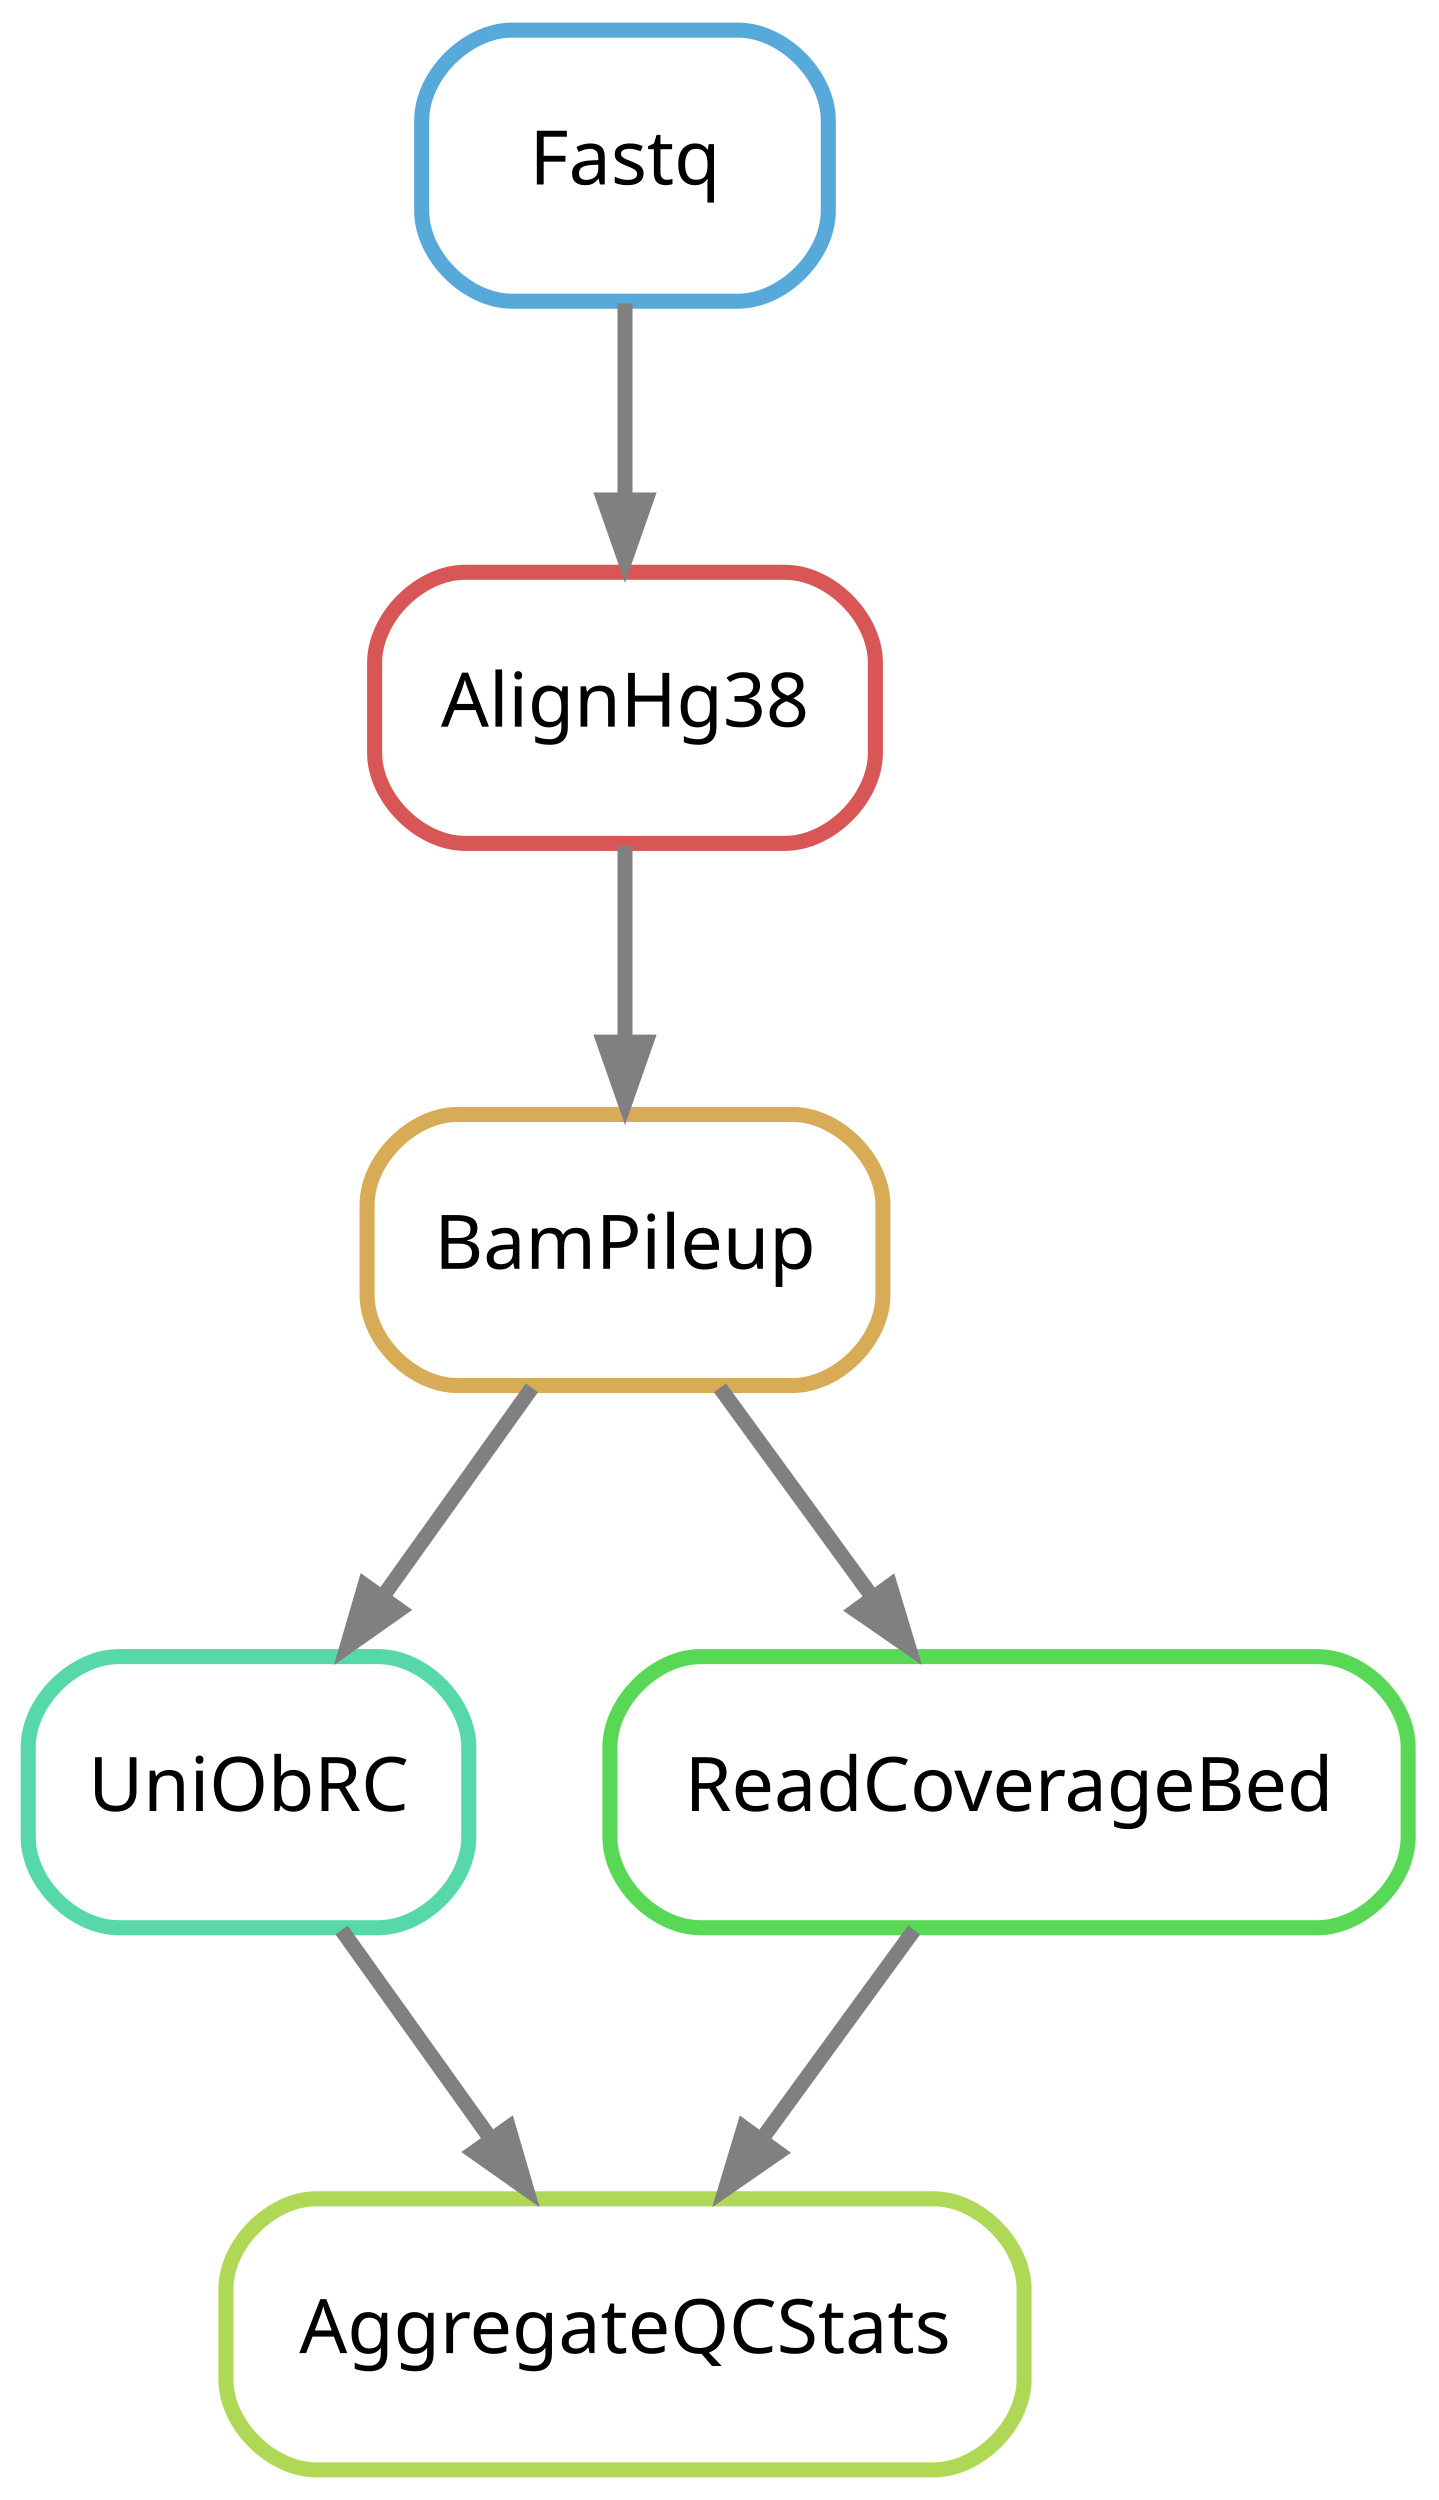
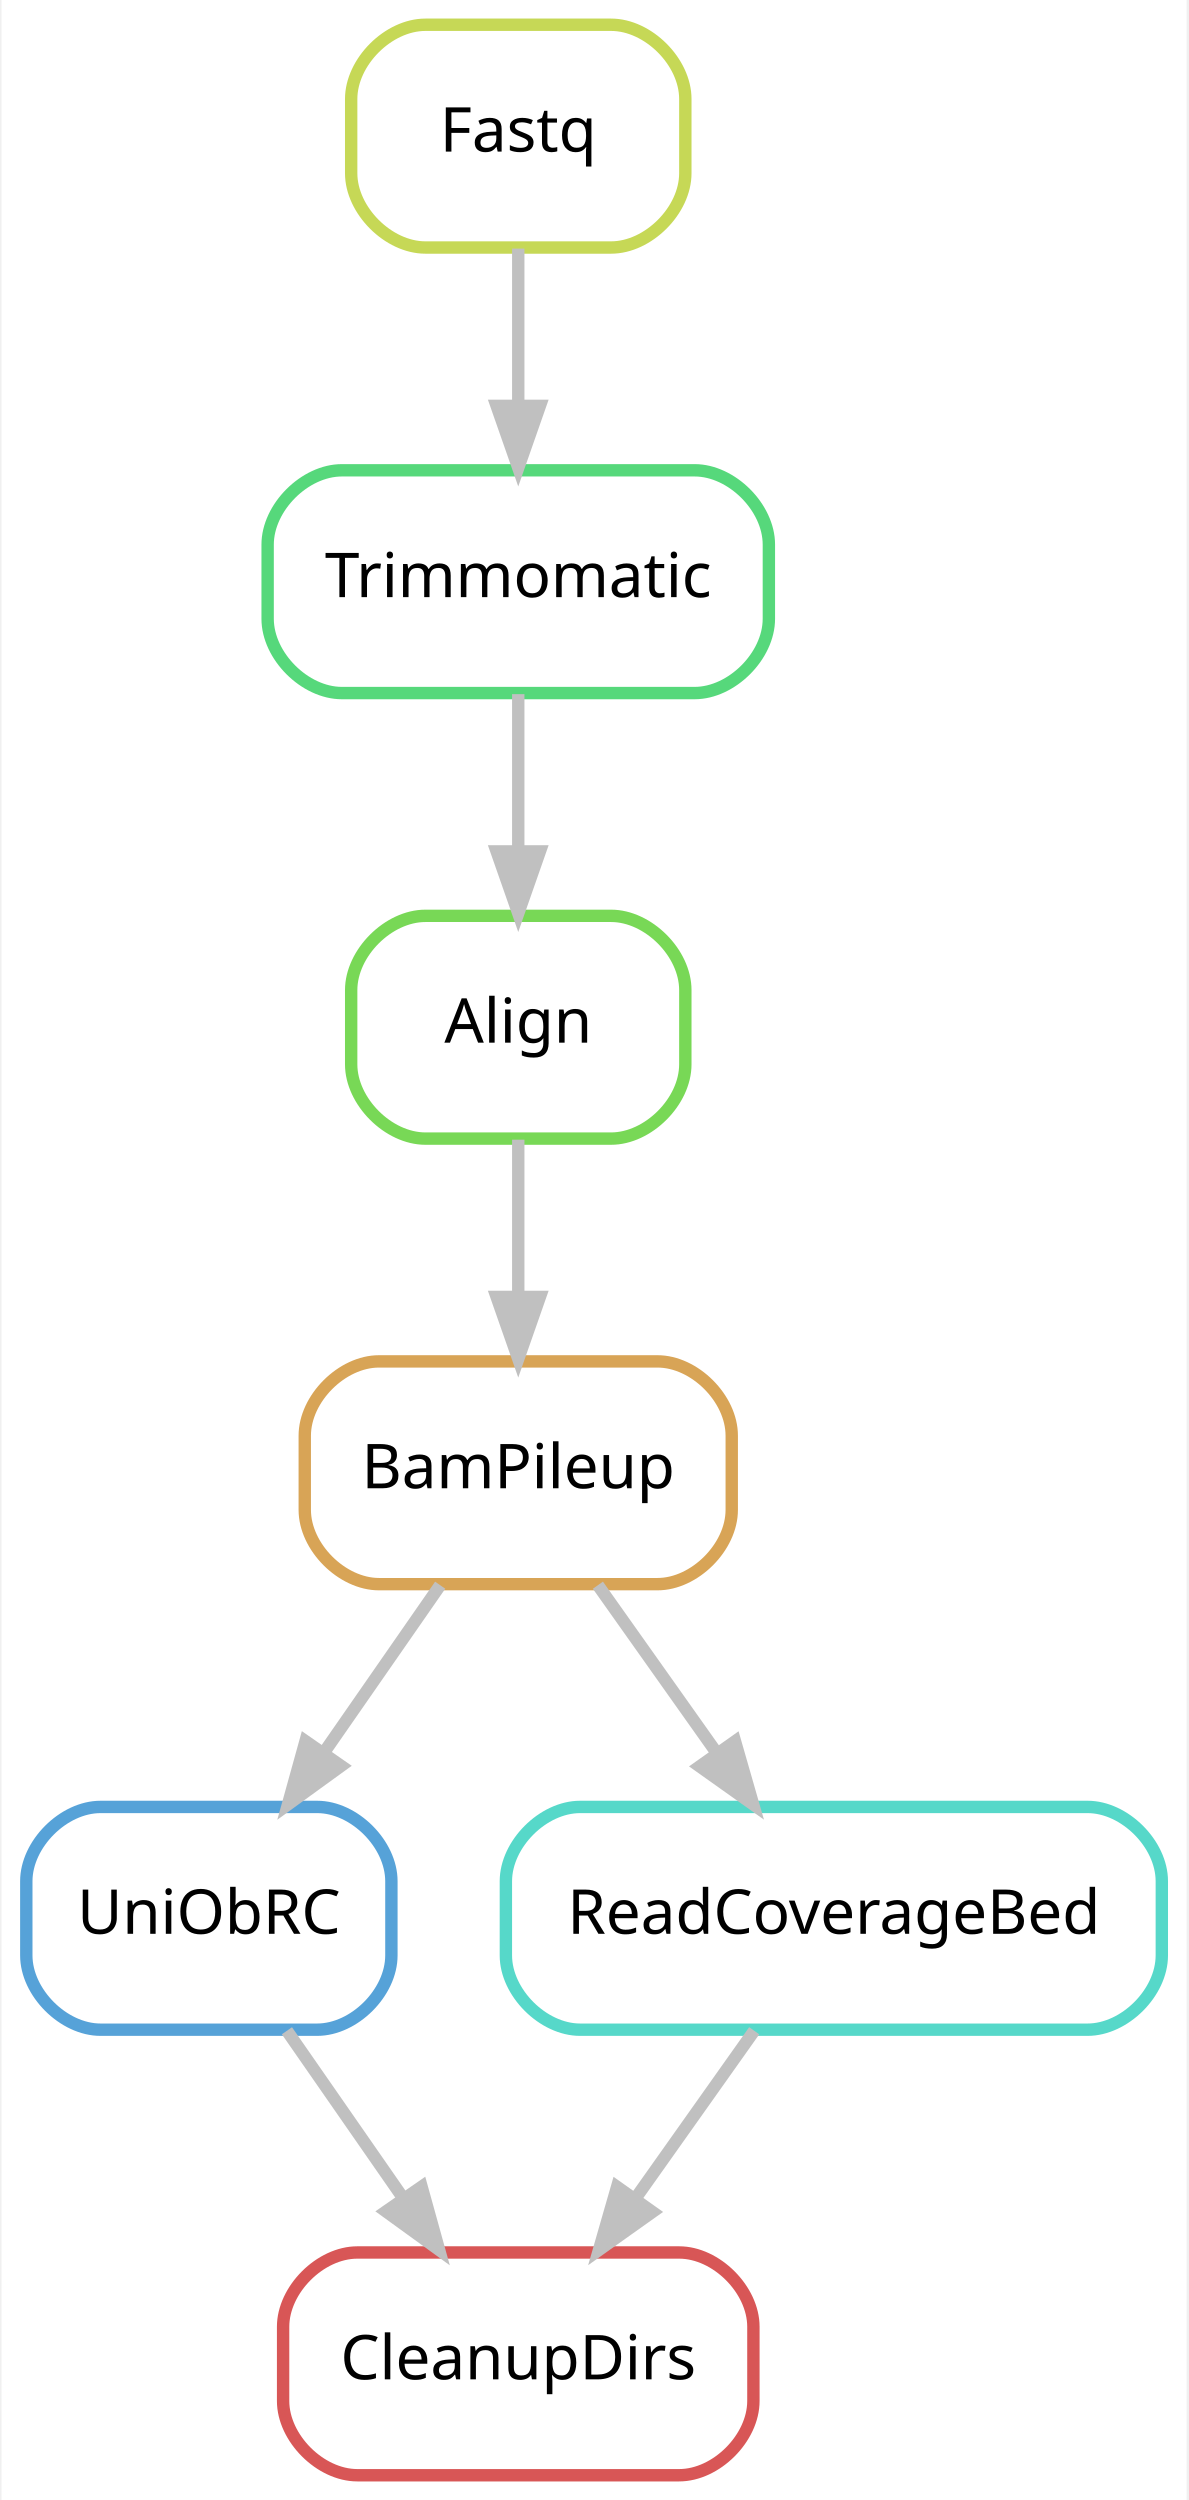
- <svg xmlns="http://www.w3.org/2000/svg" width="191pt" height="332pt" viewBox="0.00 0.00 191.00 332.00">
-   <g id="graph0" class="graph" transform="scale(1 1) rotate(0) translate(4 328)">
-     <polygon fill="white" stroke="white" points="-4,5 -4,-328 188,-328 188,5 -4,5" />
+ <svg xmlns="http://www.w3.org/2000/svg" width="192pt" height="404pt" viewBox="0.00 0.00 191.50 404.00">
+   <g id="graph0" class="graph" transform="scale(1 1) rotate(0) translate(4 400)">
+     <polygon fill="#ffffff" stroke="transparent" points="-4,4 -4,-400 187.5,-400 187.5,4 -4,4" />
    <g id="node1" class="node">
-       <path fill="none" stroke="#afd856" stroke-width="2" d="M120,-36C120,-36 38,-36 38,-36 32,-36 26,-30 26,-24 26,-24 26,-12 26,-12 26,-6 32,-0 38,-0 38,-0 120,-0 120,-0 126,-0 132,-6 132,-12 132,-12 132,-24 132,-24 132,-30 126,-36 120,-36" />
-       <text text-anchor="middle" x="79" y="-15.5" font-family="sans" font-size="10.00">AggregateQCStats</text>
+       <path fill="none" stroke="#d85656" stroke-width="2" d="M105.5,-36C105.5,-36 53.5,-36 53.5,-36 47.5,-36 41.5,-30 41.5,-24 41.5,-24 41.5,-12 41.5,-12 41.5,-6 47.5,0 53.5,0 53.5,0 105.5,0 105.5,0 111.5,0 117.5,-6 117.5,-12 117.5,-12 117.5,-24 117.5,-24 117.5,-30 111.5,-36 105.5,-36" />
+       <text text-anchor="middle" x="79.5" y="-15.5" font-family="sans" font-size="10.00" fill="#000000">CleanupDirs</text>
    </g>
    <g id="node2" class="node">
-       <path fill="none" stroke="#56d8a9" stroke-width="2" d="M46.25,-108C46.25,-108 11.75,-108 11.75,-108 5.75,-108 -0.25,-102 -0.25,-96 -0.25,-96 -0.25,-84 -0.25,-84 -0.25,-78 5.75,-72 11.75,-72 11.75,-72 46.25,-72 46.25,-72 52.25,-72 58.25,-78 58.25,-84 58.25,-84 58.25,-96 58.25,-96 58.25,-102 52.25,-108 46.25,-108" />
-       <text text-anchor="middle" x="29" y="-87.5" font-family="sans" font-size="10.00">UniObRC</text>
+       <path fill="none" stroke="#56a2d8" stroke-width="2" d="M47,-108C47,-108 12,-108 12,-108 6,-108 0,-102 0,-96 0,-96 0,-84 0,-84 0,-78 6,-72 12,-72 12,-72 47,-72 47,-72 53,-72 59,-78 59,-84 59,-84 59,-96 59,-96 59,-102 53,-108 47,-108" />
+       <text text-anchor="middle" x="29.5" y="-87.5" font-family="sans" font-size="10.00" fill="#000000">UniObRC</text>
    </g>
    <g id="edge1" class="edge">
-       <path fill="none" stroke="grey" stroke-width="2" d="M41.36,-71.697C47.233,-63.474 54.369,-53.483 60.842,-44.421" />
-       <polygon fill="grey" stroke="grey" points="63.818,-46.276 66.783,-36.104 58.122,-42.207 63.818,-46.276" />
+       <path fill="none" stroke="#c0c0c0" stroke-width="2" d="M42.117,-71.831C47.817,-63.623 54.666,-53.761 60.936,-44.732" />
+       <polygon fill="#c0c0c0" stroke="#c0c0c0" stroke-width="2" points="63.884,-46.623 66.713,-36.413 58.134,-42.631 63.884,-46.623" />
    </g>
    <g id="node3" class="node">
-       <path fill="none" stroke="#d8ac56" stroke-width="2" d="M101.25,-180C101.25,-180 56.75,-180 56.75,-180 50.75,-180 44.75,-174 44.75,-168 44.75,-168 44.75,-156 44.75,-156 44.75,-150 50.75,-144 56.75,-144 56.75,-144 101.25,-144 101.25,-144 107.25,-144 113.25,-150 113.25,-156 113.25,-156 113.25,-168 113.25,-168 113.25,-174 107.25,-180 101.25,-180" />
-       <text text-anchor="middle" x="79" y="-159.5" font-family="sans" font-size="10.00">BamPileup</text>
+       <path fill="none" stroke="#d8a456" stroke-width="2" d="M102,-180C102,-180 57,-180 57,-180 51,-180 45,-174 45,-168 45,-168 45,-156 45,-156 45,-150 51,-144 57,-144 57,-144 102,-144 102,-144 108,-144 114,-150 114,-156 114,-156 114,-168 114,-168 114,-174 108,-180 102,-180" />
+       <text text-anchor="middle" x="79.5" y="-159.5" font-family="sans" font-size="10.00" fill="#000000">BamPileup</text>
    </g>
    <g id="edge3" class="edge">
-       <path fill="none" stroke="grey" stroke-width="2" d="M66.64,-143.697C60.767,-135.474 53.631,-125.483 47.158,-116.421" />
-       <polygon fill="grey" stroke="grey" points="49.878,-114.207 41.217,-108.104 44.182,-118.276 49.878,-114.207" />
+       <path fill="none" stroke="#c0c0c0" stroke-width="2" d="M66.883,-143.831C61.183,-135.623 54.334,-125.761 48.064,-116.732" />
+       <polygon fill="#c0c0c0" stroke="#c0c0c0" stroke-width="2" points="50.866,-114.631 42.287,-108.413 45.116,-118.623 50.866,-114.631" />
+     </g>
+     <g id="node7" class="node">
+       <path fill="none" stroke="#56d8c9" stroke-width="2" d="M171.5,-108C171.5,-108 89.5,-108 89.5,-108 83.5,-108 77.5,-102 77.5,-96 77.5,-96 77.5,-84 77.5,-84 77.5,-78 83.5,-72 89.5,-72 89.5,-72 171.5,-72 171.5,-72 177.5,-72 183.5,-78 183.5,-84 183.5,-84 183.5,-96 183.5,-96 183.5,-102 177.5,-108 171.5,-108" />
+       <text text-anchor="middle" x="130.5" y="-87.5" font-family="sans" font-size="10.00" fill="#000000">ReadCoverageBed</text>
+     </g>
+     <g id="edge7" class="edge">
+       <path fill="none" stroke="#c0c0c0" stroke-width="2" d="M92.37,-143.831C98.183,-135.623 105.17,-125.761 111.565,-116.732" />
+       <polygon fill="#c0c0c0" stroke="#c0c0c0" stroke-width="2" points="114.533,-118.597 117.457,-108.413 108.821,-114.55 114.533,-118.597" />
+     </g>
+     <g id="node4" class="node">
+       <path fill="none" stroke="#78d856" stroke-width="2" d="M94.5,-252C94.5,-252 64.5,-252 64.5,-252 58.5,-252 52.5,-246 52.5,-240 52.5,-240 52.5,-228 52.5,-228 52.5,-222 58.5,-216 64.5,-216 64.5,-216 94.5,-216 94.5,-216 100.5,-216 106.5,-222 106.5,-228 106.5,-228 106.5,-240 106.5,-240 106.5,-246 100.5,-252 94.5,-252" />
+       <text text-anchor="middle" x="79.5" y="-231.5" font-family="sans" font-size="10.00" fill="#000000">Align</text>
+     </g>
+     <g id="edge4" class="edge">
+       <path fill="none" stroke="#c0c0c0" stroke-width="2" d="M79.5,-215.831C79.5,-208.131 79.5,-198.974 79.5,-190.417" />
+       <polygon fill="#c0c0c0" stroke="#c0c0c0" stroke-width="2" points="83,-190.413 79.5,-180.413 76,-190.413 83,-190.413" />
+     </g>
+     <g id="node5" class="node">
+       <path fill="none" stroke="#56d87b" stroke-width="2" d="M108,-324C108,-324 51,-324 51,-324 45,-324 39,-318 39,-312 39,-312 39,-300 39,-300 39,-294 45,-288 51,-288 51,-288 108,-288 108,-288 114,-288 120,-294 120,-300 120,-300 120,-312 120,-312 120,-318 114,-324 108,-324" />
+       <text text-anchor="middle" x="79.5" y="-303.5" font-family="sans" font-size="10.00" fill="#000000">Trimmomatic</text>
+     </g>
+     <g id="edge5" class="edge">
+       <path fill="none" stroke="#c0c0c0" stroke-width="2" d="M79.5,-287.831C79.5,-280.131 79.5,-270.974 79.5,-262.417" />
+       <polygon fill="#c0c0c0" stroke="#c0c0c0" stroke-width="2" points="83,-262.413 79.5,-252.413 76,-262.413 83,-262.413" />
    </g>
    <g id="node6" class="node">
-       <path fill="none" stroke="#59d856" stroke-width="2" d="M171,-108C171,-108 89,-108 89,-108 83,-108 77,-102 77,-96 77,-96 77,-84 77,-84 77,-78 83,-72 89,-72 89,-72 171,-72 171,-72 177,-72 183,-78 183,-84 183,-84 183,-96 183,-96 183,-102 177,-108 171,-108" />
-       <text text-anchor="middle" x="130" y="-87.5" font-family="sans" font-size="10.00">ReadCoverageBed</text>
+       <path fill="none" stroke="#c6d856" stroke-width="2" d="M94.5,-396C94.5,-396 64.5,-396 64.5,-396 58.5,-396 52.5,-390 52.5,-384 52.5,-384 52.5,-372 52.5,-372 52.5,-366 58.5,-360 64.5,-360 64.5,-360 94.5,-360 94.5,-360 100.5,-360 106.5,-366 106.5,-372 106.5,-372 106.5,-384 106.5,-384 106.5,-390 100.5,-396 94.5,-396" />
+       <text text-anchor="middle" x="79.5" y="-375.5" font-family="sans" font-size="10.00" fill="#000000">Fastq</text>
    </g>
    <g id="edge6" class="edge">
-       <path fill="none" stroke="grey" stroke-width="2" d="M91.607,-143.697C97.597,-135.474 104.876,-125.483 111.479,-116.421" />
-       <polygon fill="grey" stroke="grey" points="114.478,-118.248 117.538,-108.104 108.821,-114.126 114.478,-118.248" />
-     </g>
-     <g id="node4" class="node">
-       <path fill="none" stroke="#d85656" stroke-width="2" d="M100.25,-252C100.25,-252 57.75,-252 57.75,-252 51.75,-252 45.75,-246 45.75,-240 45.75,-240 45.75,-228 45.75,-228 45.75,-222 51.75,-216 57.75,-216 57.75,-216 100.25,-216 100.25,-216 106.25,-216 112.25,-222 112.25,-228 112.25,-228 112.25,-240 112.25,-240 112.25,-246 106.25,-252 100.25,-252" />
-       <text text-anchor="middle" x="79" y="-231.5" font-family="sans" font-size="10.00">AlignHg38</text>
-     </g>
-     <g id="edge4" class="edge">
-       <path fill="none" stroke="grey" stroke-width="2" d="M79,-215.697C79,-207.983 79,-198.712 79,-190.112" />
-       <polygon fill="grey" stroke="grey" points="82.5,-190.104 79,-180.104 75.5,-190.104 82.5,-190.104" />
-     </g>
-     <g id="node5" class="node">
-       <path fill="none" stroke="#56a9d8" stroke-width="2" d="M94,-324C94,-324 64,-324 64,-324 58,-324 52,-318 52,-312 52,-312 52,-300 52,-300 52,-294 58,-288 64,-288 64,-288 94,-288 94,-288 100,-288 106,-294 106,-300 106,-300 106,-312 106,-312 106,-318 100,-324 94,-324" />
-       <text text-anchor="middle" x="79" y="-303.5" font-family="sans" font-size="10.00">Fastq</text>
-     </g>
-     <g id="edge5" class="edge">
-       <path fill="none" stroke="grey" stroke-width="2" d="M79,-287.697C79,-279.983 79,-270.712 79,-262.112" />
-       <polygon fill="grey" stroke="grey" points="82.5,-262.104 79,-252.104 75.5,-262.104 82.5,-262.104" />
+       <path fill="none" stroke="#c0c0c0" stroke-width="2" d="M79.5,-359.831C79.5,-352.131 79.5,-342.974 79.5,-334.417" />
+       <polygon fill="#c0c0c0" stroke="#c0c0c0" stroke-width="2" points="83,-334.413 79.5,-324.413 76,-334.413 83,-334.413" />
    </g>
    <g id="edge2" class="edge">
-       <path fill="none" stroke="grey" stroke-width="2" d="M117.393,-71.697C111.403,-63.474 104.124,-53.483 97.521,-44.421" />
-       <polygon fill="grey" stroke="grey" points="100.179,-42.126 91.462,-36.104 94.522,-46.248 100.179,-42.126" />
+       <path fill="none" stroke="#c0c0c0" stroke-width="2" d="M117.63,-71.831C111.817,-63.623 104.83,-53.761 98.435,-44.732" />
+       <polygon fill="#c0c0c0" stroke="#c0c0c0" stroke-width="2" points="101.179,-42.55 92.543,-36.413 95.467,-46.597 101.179,-42.55" />
    </g>
  </g>
</svg>
